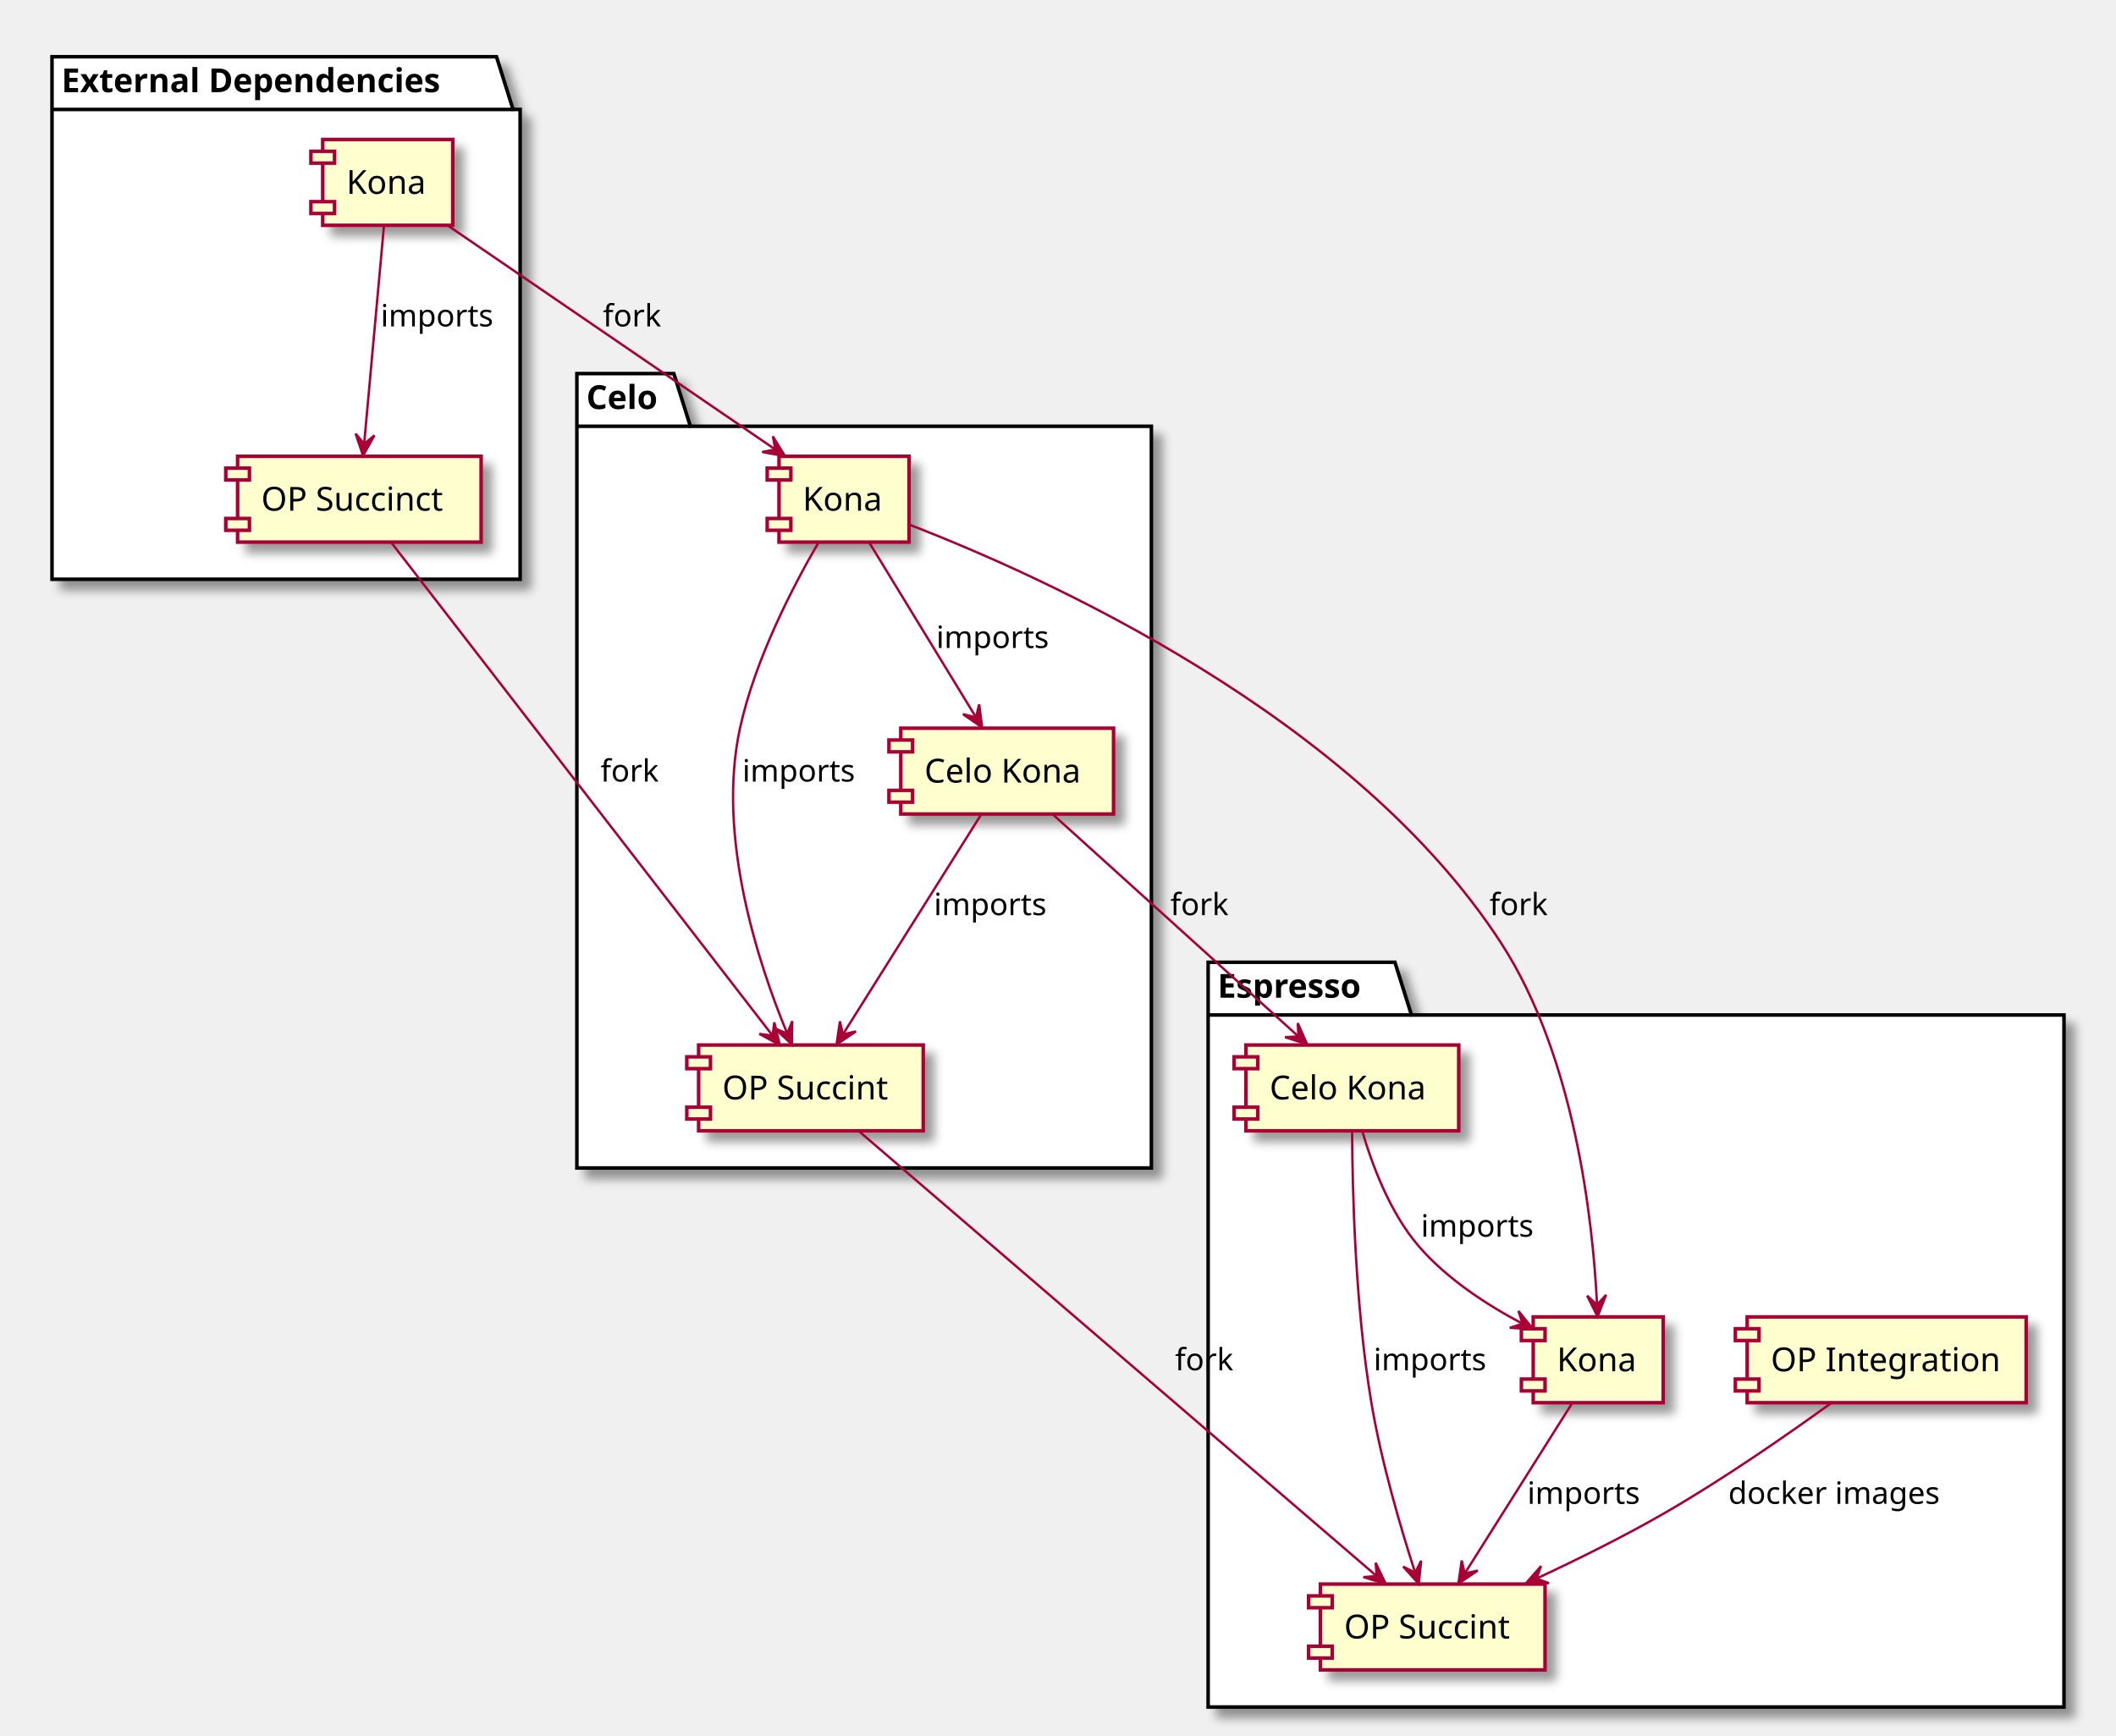
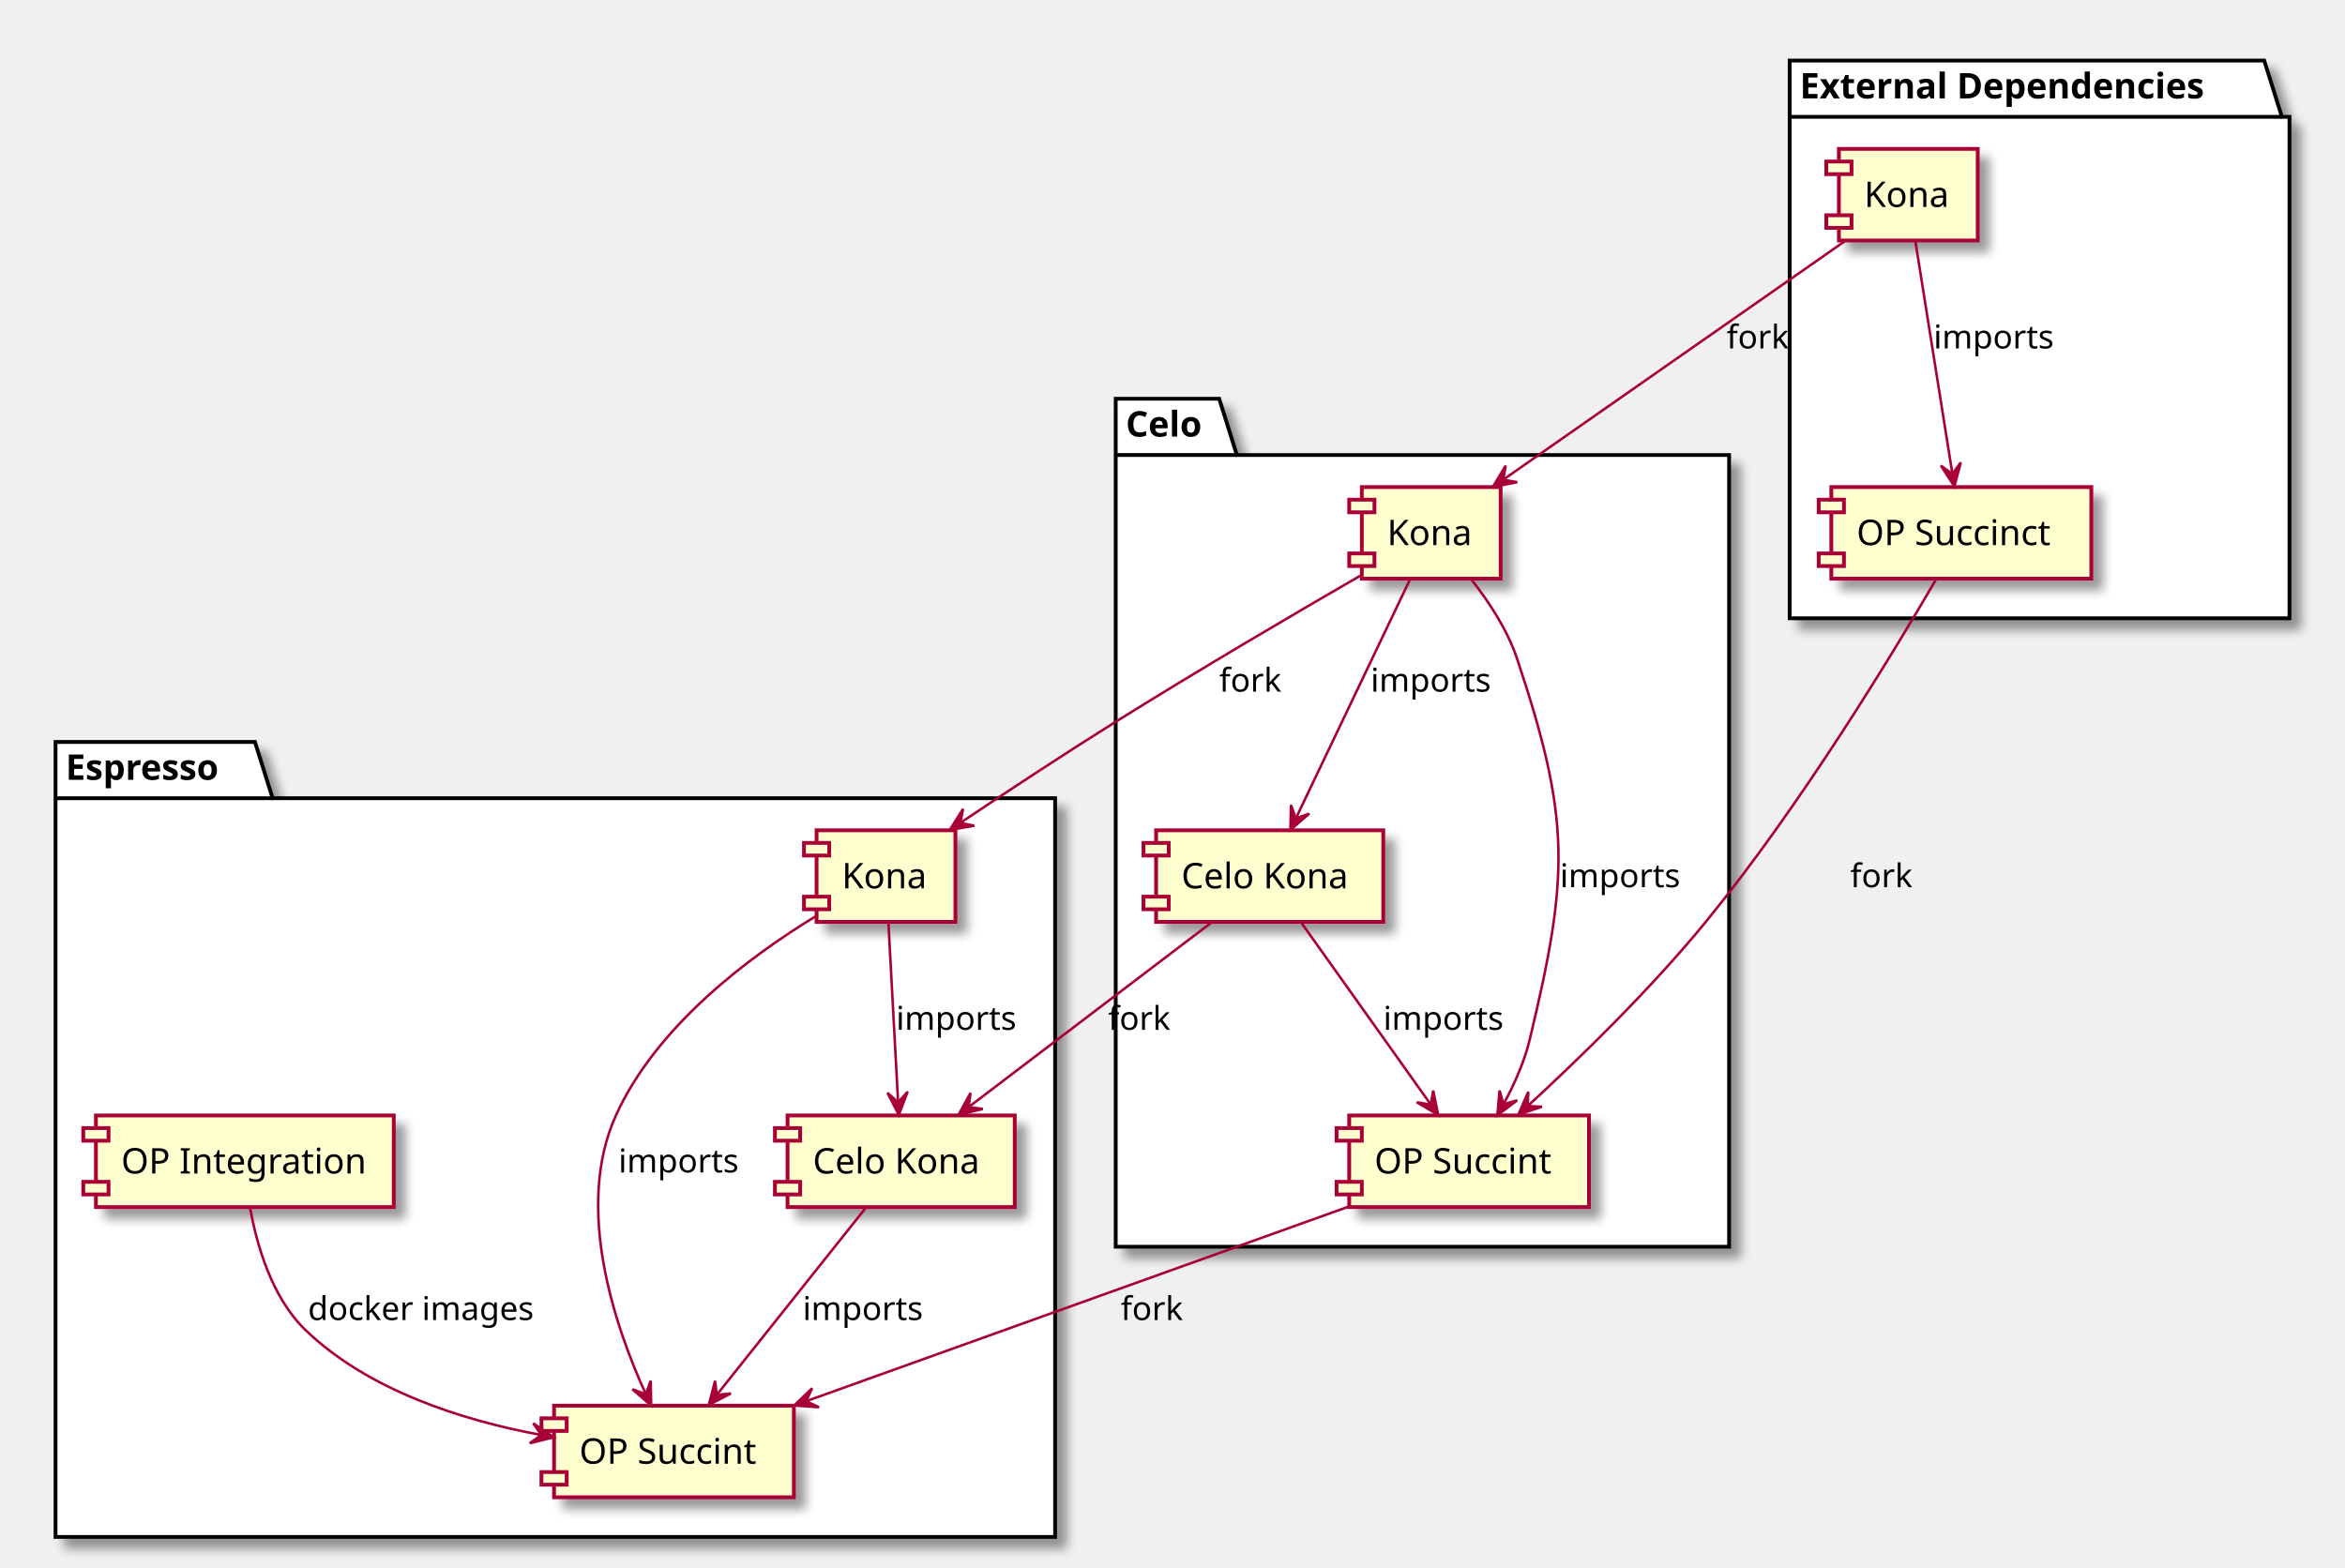
- <svg xmlns="http://www.w3.org/2000/svg" contentScriptType="application/ecmascript" contentStyleType="text/css" height="734px" preserveAspectRatio="none" style="width:895px;height:734px;" version="1.1" viewBox="0 0 895 734" width="895px" zoomAndPan="magnify">
+ <svg xmlns="http://www.w3.org/2000/svg" contentScriptType="application/ecmascript" contentStyleType="text/css" height="621px" preserveAspectRatio="none" style="width:929px;height:621px;" version="1.1" viewBox="0 0 929 621" width="929px" zoomAndPan="magnify">
  <defs>
-     <filter height="300%" id="fib62g2i4j066" width="300%" x="-1" y="-1">
+     <filter height="300%" id="f1srn8g2aoq7be" width="300%" x="-1" y="-1">
      <feGaussianBlur result="blurOut" stdDeviation="2.0" />
      <feColorMatrix in="blurOut" result="blurOut2" type="matrix" values="0 0 0 0 0 0 0 0 0 0 0 0 0 0 0 0 0 0 .4 0" />
      <feOffset dx="4.0" dy="4.0" in="blurOut2" result="blurOut3" />
      <feBlend in="SourceGraphic" in2="blurOut3" mode="normal" />
    </filter>
  </defs>
  <g>
-     <polygon fill="#FFFFFF" filter="url(#fib62g2i4j066)" points="22,24,210,24,217,46.297,220,46.297,220,245,22,245,22,24" style="stroke: #000000; stroke-width: 1.5;" />
-     <line style="stroke: #000000; stroke-width: 1.5;" x1="22" x2="217" y1="46.297" y2="46.297" />
-     <text fill="#000000" font-family="sans-serif" font-size="14" font-weight="bold" lengthAdjust="spacingAndGlyphs" textLength="182" x="26" y="38.995">External Dependencies</text>
-     <polygon fill="#FFFFFF" filter="url(#fib62g2i4j066)" points="244,158,285,158,292,180.297,487,180.297,487,494,244,494,244,158" style="stroke: #000000; stroke-width: 1.5;" />
-     <line style="stroke: #000000; stroke-width: 1.5;" x1="244" x2="292" y1="180.297" y2="180.297" />
-     <text fill="#000000" font-family="sans-serif" font-size="14" font-weight="bold" lengthAdjust="spacingAndGlyphs" textLength="35" x="248" y="172.995">Celo</text>
-     <polygon fill="#FFFFFF" filter="url(#fib62g2i4j066)" points="511,407,590,407,597,429.297,873,429.297,873,722,511,722,511,407" style="stroke: #000000; stroke-width: 1.5;" />
-     <line style="stroke: #000000; stroke-width: 1.5;" x1="511" x2="597" y1="429.297" y2="429.297" />
-     <text fill="#000000" font-family="sans-serif" font-size="14" font-weight="bold" lengthAdjust="spacingAndGlyphs" textLength="73" x="515" y="421.995">Espresso</text>
-     <rect fill="#FEFECE" filter="url(#fib62g2i4j066)" height="36.297" style="stroke: #A80036; stroke-width: 1.5;" width="55" x="136.5" y="59" />
-     <rect fill="#FEFECE" height="5" style="stroke: #A80036; stroke-width: 1.5;" width="10" x="131.5" y="64" />
-     <rect fill="#FEFECE" height="5" style="stroke: #A80036; stroke-width: 1.5;" width="10" x="131.5" y="85.297" />
-     <text fill="#000000" font-family="sans-serif" font-size="14" lengthAdjust="spacingAndGlyphs" textLength="35" x="146.5" y="81.995">Kona</text>
-     <rect fill="#FEFECE" filter="url(#fib62g2i4j066)" height="36.297" style="stroke: #A80036; stroke-width: 1.5;" width="103" x="100.5" y="193" />
-     <rect fill="#FEFECE" height="5" style="stroke: #A80036; stroke-width: 1.5;" width="10" x="95.5" y="198" />
-     <rect fill="#FEFECE" height="5" style="stroke: #A80036; stroke-width: 1.5;" width="10" x="95.5" y="219.297" />
-     <text fill="#000000" font-family="sans-serif" font-size="14" lengthAdjust="spacingAndGlyphs" textLength="83" x="110.5" y="215.995">OP Succinct</text>
-     <rect fill="#FEFECE" filter="url(#fib62g2i4j066)" height="36.297" style="stroke: #A80036; stroke-width: 1.5;" width="55" x="329.5" y="193" />
-     <rect fill="#FEFECE" height="5" style="stroke: #A80036; stroke-width: 1.5;" width="10" x="324.5" y="198" />
-     <rect fill="#FEFECE" height="5" style="stroke: #A80036; stroke-width: 1.5;" width="10" x="324.5" y="219.297" />
-     <text fill="#000000" font-family="sans-serif" font-size="14" lengthAdjust="spacingAndGlyphs" textLength="35" x="339.5" y="215.995">Kona</text>
-     <rect fill="#FEFECE" filter="url(#fib62g2i4j066)" height="36.297" style="stroke: #A80036; stroke-width: 1.5;" width="90" x="381" y="308" />
-     <rect fill="#FEFECE" height="5" style="stroke: #A80036; stroke-width: 1.5;" width="10" x="376" y="313" />
-     <rect fill="#FEFECE" height="5" style="stroke: #A80036; stroke-width: 1.5;" width="10" x="376" y="334.297" />
-     <text fill="#000000" font-family="sans-serif" font-size="14" lengthAdjust="spacingAndGlyphs" textLength="70" x="391" y="330.995">Celo Kona</text>
-     <rect fill="#FEFECE" filter="url(#fib62g2i4j066)" height="36.297" style="stroke: #A80036; stroke-width: 1.5;" width="95" x="295.5" y="442" />
-     <rect fill="#FEFECE" height="5" style="stroke: #A80036; stroke-width: 1.5;" width="10" x="290.5" y="447" />
-     <rect fill="#FEFECE" height="5" style="stroke: #A80036; stroke-width: 1.5;" width="10" x="290.5" y="468.297" />
-     <text fill="#000000" font-family="sans-serif" font-size="14" lengthAdjust="spacingAndGlyphs" textLength="75" x="305.5" y="464.995">OP Succint</text>
-     <rect fill="#FEFECE" filter="url(#fib62g2i4j066)" height="36.297" style="stroke: #A80036; stroke-width: 1.5;" width="55" x="648.5" y="557" />
-     <rect fill="#FEFECE" height="5" style="stroke: #A80036; stroke-width: 1.5;" width="10" x="643.5" y="562" />
-     <rect fill="#FEFECE" height="5" style="stroke: #A80036; stroke-width: 1.5;" width="10" x="643.5" y="583.297" />
-     <text fill="#000000" font-family="sans-serif" font-size="14" lengthAdjust="spacingAndGlyphs" textLength="35" x="658.5" y="579.995">Kona</text>
-     <rect fill="#FEFECE" filter="url(#fib62g2i4j066)" height="36.297" style="stroke: #A80036; stroke-width: 1.5;" width="90" x="527" y="442" />
-     <rect fill="#FEFECE" height="5" style="stroke: #A80036; stroke-width: 1.5;" width="10" x="522" y="447" />
-     <rect fill="#FEFECE" height="5" style="stroke: #A80036; stroke-width: 1.5;" width="10" x="522" y="468.297" />
-     <text fill="#000000" font-family="sans-serif" font-size="14" lengthAdjust="spacingAndGlyphs" textLength="70" x="537" y="464.995">Celo Kona</text>
-     <rect fill="#FEFECE" filter="url(#fib62g2i4j066)" height="36.297" style="stroke: #A80036; stroke-width: 1.5;" width="95" x="558.5" y="670" />
-     <rect fill="#FEFECE" height="5" style="stroke: #A80036; stroke-width: 1.5;" width="10" x="553.5" y="675" />
-     <rect fill="#FEFECE" height="5" style="stroke: #A80036; stroke-width: 1.5;" width="10" x="553.5" y="696.297" />
-     <text fill="#000000" font-family="sans-serif" font-size="14" lengthAdjust="spacingAndGlyphs" textLength="75" x="568.5" y="692.995">OP Succint</text>
-     <rect fill="#FEFECE" filter="url(#fib62g2i4j066)" height="36.297" style="stroke: #A80036; stroke-width: 1.5;" width="118" x="739" y="557" />
-     <rect fill="#FEFECE" height="5" style="stroke: #A80036; stroke-width: 1.5;" width="10" x="734" y="562" />
-     <rect fill="#FEFECE" height="5" style="stroke: #A80036; stroke-width: 1.5;" width="10" x="734" y="583.297" />
-     <text fill="#000000" font-family="sans-serif" font-size="14" lengthAdjust="spacingAndGlyphs" textLength="98" x="749" y="579.995">OP Integration</text>
-     <path d="M367.48,229.16 C379.59,248.99 399.53,281.65 412.72,303.25 " fill="none" id="KonaCelo-&gt;CeloKonaCelo" style="stroke: #A80036; stroke-width: 1.0;" />
-     <polygon fill="#A80036" points="415.42,307.68,414.157,297.912,412.82,303.409,407.324,302.072,415.42,307.68" style="stroke: #A80036; stroke-width: 1.0;" />
-     <text fill="#000000" font-family="sans-serif" font-size="13" lengthAdjust="spacingAndGlyphs" textLength="49" x="396" y="274.067">imports</text>
-     <path d="M415.15,344.26 C400.11,368.17 372.95,411.38 356.58,437.4 " fill="none" id="CeloKonaCelo-&gt;OPSuccintCelo" style="stroke: #A80036; stroke-width: 1.0;" />
-     <polygon fill="#A80036" points="353.85,441.74,362.03,436.255,356.514,437.509,355.26,431.993,353.85,441.74" style="stroke: #A80036; stroke-width: 1.0;" />
-     <text fill="#000000" font-family="sans-serif" font-size="13" lengthAdjust="spacingAndGlyphs" textLength="49" x="395" y="387.067">imports</text>
-     <path d="M162.43,95.26 C160.28,118.97 156.39,161.66 154.02,187.75 " fill="none" id="KonaExternal-&gt;OPSuccintExternal" style="stroke: #A80036; stroke-width: 1.0;" />
-     <polygon fill="#A80036" points="153.57,192.74,158.377,184.144,154.028,187.761,150.411,183.411,153.57,192.74" style="stroke: #A80036; stroke-width: 1.0;" />
-     <text fill="#000000" font-family="sans-serif" font-size="13" lengthAdjust="spacingAndGlyphs" textLength="49" x="161" y="138.067">imports</text>
-     <path d="M346.32,229.24 C335.47,247.87 319.37,278.8 313,308 C303.03,353.67 320.68,407.41 332.87,436.88 " fill="none" id="KonaCelo-&gt;OPSuccintCelo" style="stroke: #A80036; stroke-width: 1.0;" />
-     <polygon fill="#A80036" points="334.92,441.75,335.103,431.903,332.975,437.144,327.733,435.015,334.92,441.75" style="stroke: #A80036; stroke-width: 1.0;" />
-     <text fill="#000000" font-family="sans-serif" font-size="13" lengthAdjust="spacingAndGlyphs" textLength="49" x="314" y="330.567">imports</text>
-     <path d="M189.23,95.26 C224.87,119.63 289.82,164.05 327.6,189.89 " fill="none" id="KonaExternal-&gt;KonaCelo" style="stroke: #A80036; stroke-width: 1.0;" />
-     <polygon fill="#A80036" points="332.07,192.95,326.906,184.563,327.945,190.124,322.385,191.163,332.07,192.95" style="stroke: #A80036; stroke-width: 1.0;" />
-     <text fill="#000000" font-family="sans-serif" font-size="13" lengthAdjust="spacingAndGlyphs" textLength="24" x="255" y="138.067">fork</text>
-     <path d="M165.43,229.37 C199.55,273.5 289.51,389.82 326.62,437.82 " fill="none" id="OPSuccintExternal-&gt;OPSuccintCelo" style="stroke: #A80036; stroke-width: 1.0;" />
-     <polygon fill="#A80036" points="329.84,441.98,327.503,432.412,326.783,438.023,321.172,437.303,329.84,441.98" style="stroke: #A80036; stroke-width: 1.0;" />
-     <text fill="#000000" font-family="sans-serif" font-size="13" lengthAdjust="spacingAndGlyphs" textLength="24" x="254" y="330.567">fork</text>
-     <path d="M384.57,221.89 C441.66,243.93 572.71,302.82 635,399 C666.16,447.11 673.71,516.27 675.49,551.51 " fill="none" id="KonaCelo-&gt;KonaEspresso" style="stroke: #A80036; stroke-width: 1.0;" />
-     <polygon fill="#A80036" points="675.73,556.86,679.315,547.687,675.502,551.865,671.323,548.052,675.73,556.86" style="stroke: #A80036; stroke-width: 1.0;" />
-     <text fill="#000000" font-family="sans-serif" font-size="13" lengthAdjust="spacingAndGlyphs" textLength="24" x="630" y="387.067">fork</text>
-     <path d="M445.09,344.26 C471.87,368.47 520.51,412.45 549.17,438.36 " fill="none" id="CeloKonaCelo-&gt;CeloKonaEspresso" style="stroke: #A80036; stroke-width: 1.0;" />
-     <polygon fill="#A80036" points="552.91,441.74,548.913,432.738,549.2,438.388,543.55,438.675,552.91,441.74" style="stroke: #A80036; stroke-width: 1.0;" />
-     <text fill="#000000" font-family="sans-serif" font-size="13" lengthAdjust="spacingAndGlyphs" textLength="24" x="495" y="387.067">fork</text>
-     <path d="M363.2,478.36 C411.03,519.46 531.02,622.57 582.23,666.57 " fill="none" id="OPSuccintCelo-&gt;OPSuccintEspresso" style="stroke: #A80036; stroke-width: 1.0;" />
-     <polygon fill="#A80036" points="586.09,669.89,581.876,660.988,582.3,666.629,576.659,667.052,586.09,669.89" style="stroke: #A80036; stroke-width: 1.0;" />
-     <text fill="#000000" font-family="sans-serif" font-size="13" lengthAdjust="spacingAndGlyphs" textLength="24" x="497" y="579.567">fork</text>
-     <path d="M775.07,593.05 C756.41,606.56 729.15,625.52 704,640 C686.81,649.9 667.22,659.59 650.09,667.58 " fill="none" id="OpIntegration-&gt;OPSuccintEspresso" style="stroke: #A80036; stroke-width: 1.0;" />
-     <polygon fill="#A80036" points="645.33,669.79,655.178,669.633,649.866,667.687,651.812,662.375,645.33,669.79" style="stroke: #A80036; stroke-width: 1.0;" />
-     <text fill="#000000" font-family="sans-serif" font-size="13" lengthAdjust="spacingAndGlyphs" textLength="94" x="731" y="636.067">docker images</text>
-     <path d="M576.09,478 C580.22,492.34 587.76,512.74 600,527 C611.9,540.87 628.94,551.93 643.88,559.83 " fill="none" id="CeloKonaEspresso-&gt;KonaEspresso" style="stroke: #A80036; stroke-width: 1.0;" />
-     <polygon fill="#A80036" points="648.43,562.17,642.257,554.496,643.984,559.883,638.597,561.61,648.43,562.17" style="stroke: #A80036; stroke-width: 1.0;" />
-     <text fill="#000000" font-family="sans-serif" font-size="13" lengthAdjust="spacingAndGlyphs" textLength="49" x="601" y="523.067">imports</text>
-     <path d="M571.9,478.22 C572.01,503.54 573.2,552.24 580,593 C584.17,618.04 592.37,645.98 598.46,664.85 " fill="none" id="CeloKonaEspresso-&gt;OPSuccintEspresso" style="stroke: #A80036; stroke-width: 1.0;" />
-     <polygon fill="#A80036" points="600.11,669.92,601.112,660.122,598.555,665.168,593.509,662.611,600.11,669.92" style="stroke: #A80036; stroke-width: 1.0;" />
-     <text fill="#000000" font-family="sans-serif" font-size="13" lengthAdjust="spacingAndGlyphs" textLength="49" x="581" y="579.567">imports</text>
-     <path d="M665.06,593.34 C652.79,612.81 632.85,644.42 619.59,665.46 " fill="none" id="KonaEspresso-&gt;OPSuccintEspresso" style="stroke: #A80036; stroke-width: 1.0;" />
-     <polygon fill="#A80036" points="616.86,669.78,625.035,664.288,619.52,665.546,618.262,660.031,616.86,669.78" style="stroke: #A80036; stroke-width: 1.0;" />
-     <text fill="#000000" font-family="sans-serif" font-size="13" lengthAdjust="spacingAndGlyphs" textLength="49" x="646" y="636.067">imports</text>
+     <polygon fill="#FFFFFF" filter="url(#f1srn8g2aoq7be)" points="709,24,897,24,904,46.297,907,46.297,907,245,709,245,709,24" style="stroke: #000000; stroke-width: 1.5;" />
+     <line style="stroke: #000000; stroke-width: 1.5;" x1="709" x2="904" y1="46.297" y2="46.297" />
+     <text fill="#000000" font-family="sans-serif" font-size="14" font-weight="bold" lengthAdjust="spacingAndGlyphs" textLength="182" x="713" y="38.995">External Dependencies</text>
+     <polygon fill="#FFFFFF" filter="url(#f1srn8g2aoq7be)" points="442,158,483,158,490,180.297,685,180.297,685,494,442,494,442,158" style="stroke: #000000; stroke-width: 1.5;" />
+     <line style="stroke: #000000; stroke-width: 1.5;" x1="442" x2="490" y1="180.297" y2="180.297" />
+     <text fill="#000000" font-family="sans-serif" font-size="14" font-weight="bold" lengthAdjust="spacingAndGlyphs" textLength="35" x="446" y="172.995">Celo</text>
+     <polygon fill="#FFFFFF" filter="url(#f1srn8g2aoq7be)" points="22,294,101,294,108,316.297,418,316.297,418,609,22,609,22,294" style="stroke: #000000; stroke-width: 1.5;" />
+     <line style="stroke: #000000; stroke-width: 1.5;" x1="22" x2="108" y1="316.297" y2="316.297" />
+     <text fill="#000000" font-family="sans-serif" font-size="14" font-weight="bold" lengthAdjust="spacingAndGlyphs" textLength="73" x="26" y="308.995">Espresso</text>
+     <rect fill="#FEFECE" filter="url(#f1srn8g2aoq7be)" height="36.297" style="stroke: #A80036; stroke-width: 1.5;" width="55" x="728.5" y="59" />
+     <rect fill="#FEFECE" height="5" style="stroke: #A80036; stroke-width: 1.5;" width="10" x="723.5" y="64" />
+     <rect fill="#FEFECE" height="5" style="stroke: #A80036; stroke-width: 1.5;" width="10" x="723.5" y="85.297" />
+     <text fill="#000000" font-family="sans-serif" font-size="14" lengthAdjust="spacingAndGlyphs" textLength="35" x="738.5" y="81.995">Kona</text>
+     <rect fill="#FEFECE" filter="url(#f1srn8g2aoq7be)" height="36.297" style="stroke: #A80036; stroke-width: 1.5;" width="103" x="725.5" y="193" />
+     <rect fill="#FEFECE" height="5" style="stroke: #A80036; stroke-width: 1.5;" width="10" x="720.5" y="198" />
+     <rect fill="#FEFECE" height="5" style="stroke: #A80036; stroke-width: 1.5;" width="10" x="720.5" y="219.297" />
+     <text fill="#000000" font-family="sans-serif" font-size="14" lengthAdjust="spacingAndGlyphs" textLength="83" x="735.5" y="215.995">OP Succinct</text>
+     <rect fill="#FEFECE" filter="url(#f1srn8g2aoq7be)" height="36.297" style="stroke: #A80036; stroke-width: 1.5;" width="55" x="539.5" y="193" />
+     <rect fill="#FEFECE" height="5" style="stroke: #A80036; stroke-width: 1.5;" width="10" x="534.5" y="198" />
+     <rect fill="#FEFECE" height="5" style="stroke: #A80036; stroke-width: 1.5;" width="10" x="534.5" y="219.297" />
+     <text fill="#000000" font-family="sans-serif" font-size="14" lengthAdjust="spacingAndGlyphs" textLength="35" x="549.5" y="215.995">Kona</text>
+     <rect fill="#FEFECE" filter="url(#f1srn8g2aoq7be)" height="36.297" style="stroke: #A80036; stroke-width: 1.5;" width="90" x="458" y="329" />
+     <rect fill="#FEFECE" height="5" style="stroke: #A80036; stroke-width: 1.5;" width="10" x="453" y="334" />
+     <rect fill="#FEFECE" height="5" style="stroke: #A80036; stroke-width: 1.5;" width="10" x="453" y="355.297" />
+     <text fill="#000000" font-family="sans-serif" font-size="14" lengthAdjust="spacingAndGlyphs" textLength="70" x="468" y="351.995">Celo Kona</text>
+     <rect fill="#FEFECE" filter="url(#f1srn8g2aoq7be)" height="36.297" style="stroke: #A80036; stroke-width: 1.5;" width="95" x="534.5" y="442" />
+     <rect fill="#FEFECE" height="5" style="stroke: #A80036; stroke-width: 1.5;" width="10" x="529.5" y="447" />
+     <rect fill="#FEFECE" height="5" style="stroke: #A80036; stroke-width: 1.5;" width="10" x="529.5" y="468.297" />
+     <text fill="#000000" font-family="sans-serif" font-size="14" lengthAdjust="spacingAndGlyphs" textLength="75" x="544.5" y="464.995">OP Succint</text>
+     <rect fill="#FEFECE" filter="url(#f1srn8g2aoq7be)" height="36.297" style="stroke: #A80036; stroke-width: 1.5;" width="55" x="323.5" y="329" />
+     <rect fill="#FEFECE" height="5" style="stroke: #A80036; stroke-width: 1.5;" width="10" x="318.5" y="334" />
+     <rect fill="#FEFECE" height="5" style="stroke: #A80036; stroke-width: 1.5;" width="10" x="318.5" y="355.297" />
+     <text fill="#000000" font-family="sans-serif" font-size="14" lengthAdjust="spacingAndGlyphs" textLength="35" x="333.5" y="351.995">Kona</text>
+     <rect fill="#FEFECE" filter="url(#f1srn8g2aoq7be)" height="36.297" style="stroke: #A80036; stroke-width: 1.5;" width="90" x="312" y="442" />
+     <rect fill="#FEFECE" height="5" style="stroke: #A80036; stroke-width: 1.5;" width="10" x="307" y="447" />
+     <rect fill="#FEFECE" height="5" style="stroke: #A80036; stroke-width: 1.5;" width="10" x="307" y="468.297" />
+     <text fill="#000000" font-family="sans-serif" font-size="14" lengthAdjust="spacingAndGlyphs" textLength="70" x="322" y="464.995">Celo Kona</text>
+     <rect fill="#FEFECE" filter="url(#f1srn8g2aoq7be)" height="36.297" style="stroke: #A80036; stroke-width: 1.5;" width="95" x="219.5" y="557" />
+     <rect fill="#FEFECE" height="5" style="stroke: #A80036; stroke-width: 1.5;" width="10" x="214.5" y="562" />
+     <rect fill="#FEFECE" height="5" style="stroke: #A80036; stroke-width: 1.5;" width="10" x="214.5" y="583.297" />
+     <text fill="#000000" font-family="sans-serif" font-size="14" lengthAdjust="spacingAndGlyphs" textLength="75" x="229.5" y="579.995">OP Succint</text>
+     <rect fill="#FEFECE" filter="url(#f1srn8g2aoq7be)" height="36.297" style="stroke: #A80036; stroke-width: 1.5;" width="118" x="38" y="442" />
+     <rect fill="#FEFECE" height="5" style="stroke: #A80036; stroke-width: 1.5;" width="10" x="33" y="447" />
+     <rect fill="#FEFECE" height="5" style="stroke: #A80036; stroke-width: 1.5;" width="10" x="33" y="468.297" />
+     <text fill="#000000" font-family="sans-serif" font-size="14" lengthAdjust="spacingAndGlyphs" textLength="98" x="48" y="464.995">OP Integration</text>
+     <path d="M558.76,229.24 C547.2,253.47 526.13,297.56 513.47,324.08 " fill="none" id="KonaCelo-&gt;CeloKonaCelo" style="stroke: #A80036; stroke-width: 1.0;" />
+     <polygon fill="#A80036" points="511.2,328.82,518.673,322.405,513.344,324.303,511.446,318.974,511.2,328.82" style="stroke: #A80036; stroke-width: 1.0;" />
+     <text fill="#000000" font-family="sans-serif" font-size="13" lengthAdjust="spacingAndGlyphs" textLength="49" x="543" y="274.067">imports</text>
+     <path d="M515.34,365.34 C529.2,384.81 551.7,416.42 566.67,437.46 " fill="none" id="CeloKonaCelo-&gt;OPSuccintCelo" style="stroke: #A80036; stroke-width: 1.0;" />
+     <polygon fill="#A80036" points="569.74,441.78,567.777,432.129,566.839,437.707,561.261,436.77,569.74,441.78" style="stroke: #A80036; stroke-width: 1.0;" />
+     <text fill="#000000" font-family="sans-serif" font-size="13" lengthAdjust="spacingAndGlyphs" textLength="49" x="548" y="408.067">imports</text>
+     <path d="M758.75,95.26 C762.52,118.97 769.31,161.66 773.46,187.75 " fill="none" id="KonaExternal-&gt;OPSuccintExternal" style="stroke: #A80036; stroke-width: 1.0;" />
+     <polygon fill="#A80036" points="774.25,192.74,776.788,183.224,773.465,187.802,768.887,184.48,774.25,192.74" style="stroke: #A80036; stroke-width: 1.0;" />
+     <text fill="#000000" font-family="sans-serif" font-size="13" lengthAdjust="spacingAndGlyphs" textLength="49" x="766" y="138.067">imports</text>
+     <path d="M582.62,229.26 C589.61,238.09 597.13,249.41 601,261 C622.25,324.7 621.7,346.71 606,412 C603.91,420.7 599.91,429.61 595.78,437.3 " fill="none" id="KonaCelo-&gt;OPSuccintCelo" style="stroke: #A80036; stroke-width: 1.0;" />
+     <polygon fill="#A80036" points="593.2,441.92,601.067,435.995,595.628,437.549,594.074,432.11,593.2,441.92" style="stroke: #A80036; stroke-width: 1.0;" />
+     <text fill="#000000" font-family="sans-serif" font-size="13" lengthAdjust="spacingAndGlyphs" textLength="49" x="618" y="351.567">imports</text>
+     <path d="M731.29,95.26 C696.39,119.63 632.79,164.05 595.79,189.89 " fill="none" id="KonaExternal-&gt;KonaCelo" style="stroke: #A80036; stroke-width: 1.0;" />
+     <polygon fill="#A80036" points="591.42,192.95,601.087,191.064,595.515,190.082,596.497,184.511,591.42,192.95" style="stroke: #A80036; stroke-width: 1.0;" />
+     <text fill="#000000" font-family="sans-serif" font-size="13" lengthAdjust="spacingAndGlyphs" textLength="24" x="684" y="138.067">fork</text>
+     <path d="M767.14,229.3 C750.18,258.5 713.63,318.89 676,365 C653.98,391.99 625.25,419.83 605.37,438.14 " fill="none" id="OPSuccintExternal-&gt;OPSuccintCelo" style="stroke: #A80036; stroke-width: 1.0;" />
+     <polygon fill="#A80036" points="601.52,441.67,610.854,438.527,605.202,438.288,605.442,432.636,601.52,441.67" style="stroke: #A80036; stroke-width: 1.0;" />
+     <text fill="#000000" font-family="sans-serif" font-size="13" lengthAdjust="spacingAndGlyphs" textLength="24" x="733" y="351.567">fork</text>
+     <path d="M539.46,227.79 C513.98,242.52 475.15,265.28 442,286 C421.29,298.95 398.33,314.09 380.66,325.92 " fill="none" id="KonaCelo-&gt;KonaEspresso" style="stroke: #A80036; stroke-width: 1.0;" />
+     <polygon fill="#A80036" points="376.28,328.86,385.983,327.173,380.434,326.077,381.53,320.527,376.28,328.86" style="stroke: #A80036; stroke-width: 1.0;" />
+     <text fill="#000000" font-family="sans-serif" font-size="13" lengthAdjust="spacingAndGlyphs" textLength="24" x="483" y="274.067">fork</text>
+     <path d="M480.51,365.1 C454.43,384.92 411.5,417.57 383.74,438.67 " fill="none" id="CeloKonaCelo-&gt;CeloKonaEspresso" style="stroke: #A80036; stroke-width: 1.0;" />
+     <polygon fill="#A80036" points="379.76,441.7,389.342,439.423,383.736,438.668,384.491,433.062,379.76,441.7" style="stroke: #A80036; stroke-width: 1.0;" />
+     <text fill="#000000" font-family="sans-serif" font-size="13" lengthAdjust="spacingAndGlyphs" textLength="24" x="439" y="408.067">fork</text>
+     <path d="M534.5,478.04 C476.74,498.76 379.56,533.62 319.6,555.13 " fill="none" id="OPSuccintCelo-&gt;OPSuccintEspresso" style="stroke: #A80036; stroke-width: 1.0;" />
+     <polygon fill="#A80036" points="314.63,556.91,324.454,557.61,319.332,555.209,321.733,550.087,314.63,556.91" style="stroke: #A80036; stroke-width: 1.0;" />
+     <text fill="#000000" font-family="sans-serif" font-size="13" lengthAdjust="spacingAndGlyphs" textLength="24" x="444" y="523.067">fork</text>
+     <path d="M99,478.17 C101.62,493.01 107.57,514.06 121,527 C146.02,551.1 183.45,562.84 214.15,568.56 " fill="none" id="OpIntegration-&gt;OPSuccintEspresso" style="stroke: #A80036; stroke-width: 1.0;" />
+     <polygon fill="#A80036" points="219.41,569.5,211.244,563.994,214.486,568.629,209.851,571.872,219.41,569.5" style="stroke: #A80036; stroke-width: 1.0;" />
+     <text fill="#000000" font-family="sans-serif" font-size="13" lengthAdjust="spacingAndGlyphs" textLength="94" x="122" y="523.067">docker images</text>
+     <path d="M351.94,365.34 C352.98,384.57 354.66,415.63 355.79,436.66 " fill="none" id="KonaEspresso-&gt;CeloKonaEspresso" style="stroke: #A80036; stroke-width: 1.0;" />
+     <polygon fill="#A80036" points="356.07,441.78,359.576,432.576,355.799,436.787,351.588,433.01,356.07,441.78" style="stroke: #A80036; stroke-width: 1.0;" />
+     <text fill="#000000" font-family="sans-serif" font-size="13" lengthAdjust="spacingAndGlyphs" textLength="49" x="355" y="408.067">imports</text>
+     <path d="M343.33,478.16 C327.47,498.07 301.31,530.93 284.11,552.52 " fill="none" id="CeloKonaEspresso-&gt;OPSuccintEspresso" style="stroke: #A80036; stroke-width: 1.0;" />
+     <polygon fill="#A80036" points="280.8,556.68,289.544,552.147,283.922,552.774,283.295,547.152,280.8,556.68" style="stroke: #A80036; stroke-width: 1.0;" />
+     <text fill="#000000" font-family="sans-serif" font-size="13" lengthAdjust="spacingAndGlyphs" textLength="49" x="318" y="523.067">imports</text>
+     <path d="M323.05,363.13 C297.09,378.94 260.11,406.41 244,442 C227.57,478.31 243.43,525.14 255.72,552.15 " fill="none" id="KonaEspresso-&gt;OPSuccintEspresso" style="stroke: #A80036; stroke-width: 1.0;" />
+     <polygon fill="#A80036" points="257.97,556.96,257.787,547.113,255.855,552.429,250.538,550.497,257.97,556.96" style="stroke: #A80036; stroke-width: 1.0;" />
+     <text fill="#000000" font-family="sans-serif" font-size="13" lengthAdjust="spacingAndGlyphs" textLength="49" x="245" y="464.567">imports</text>
  </g>
</svg>
